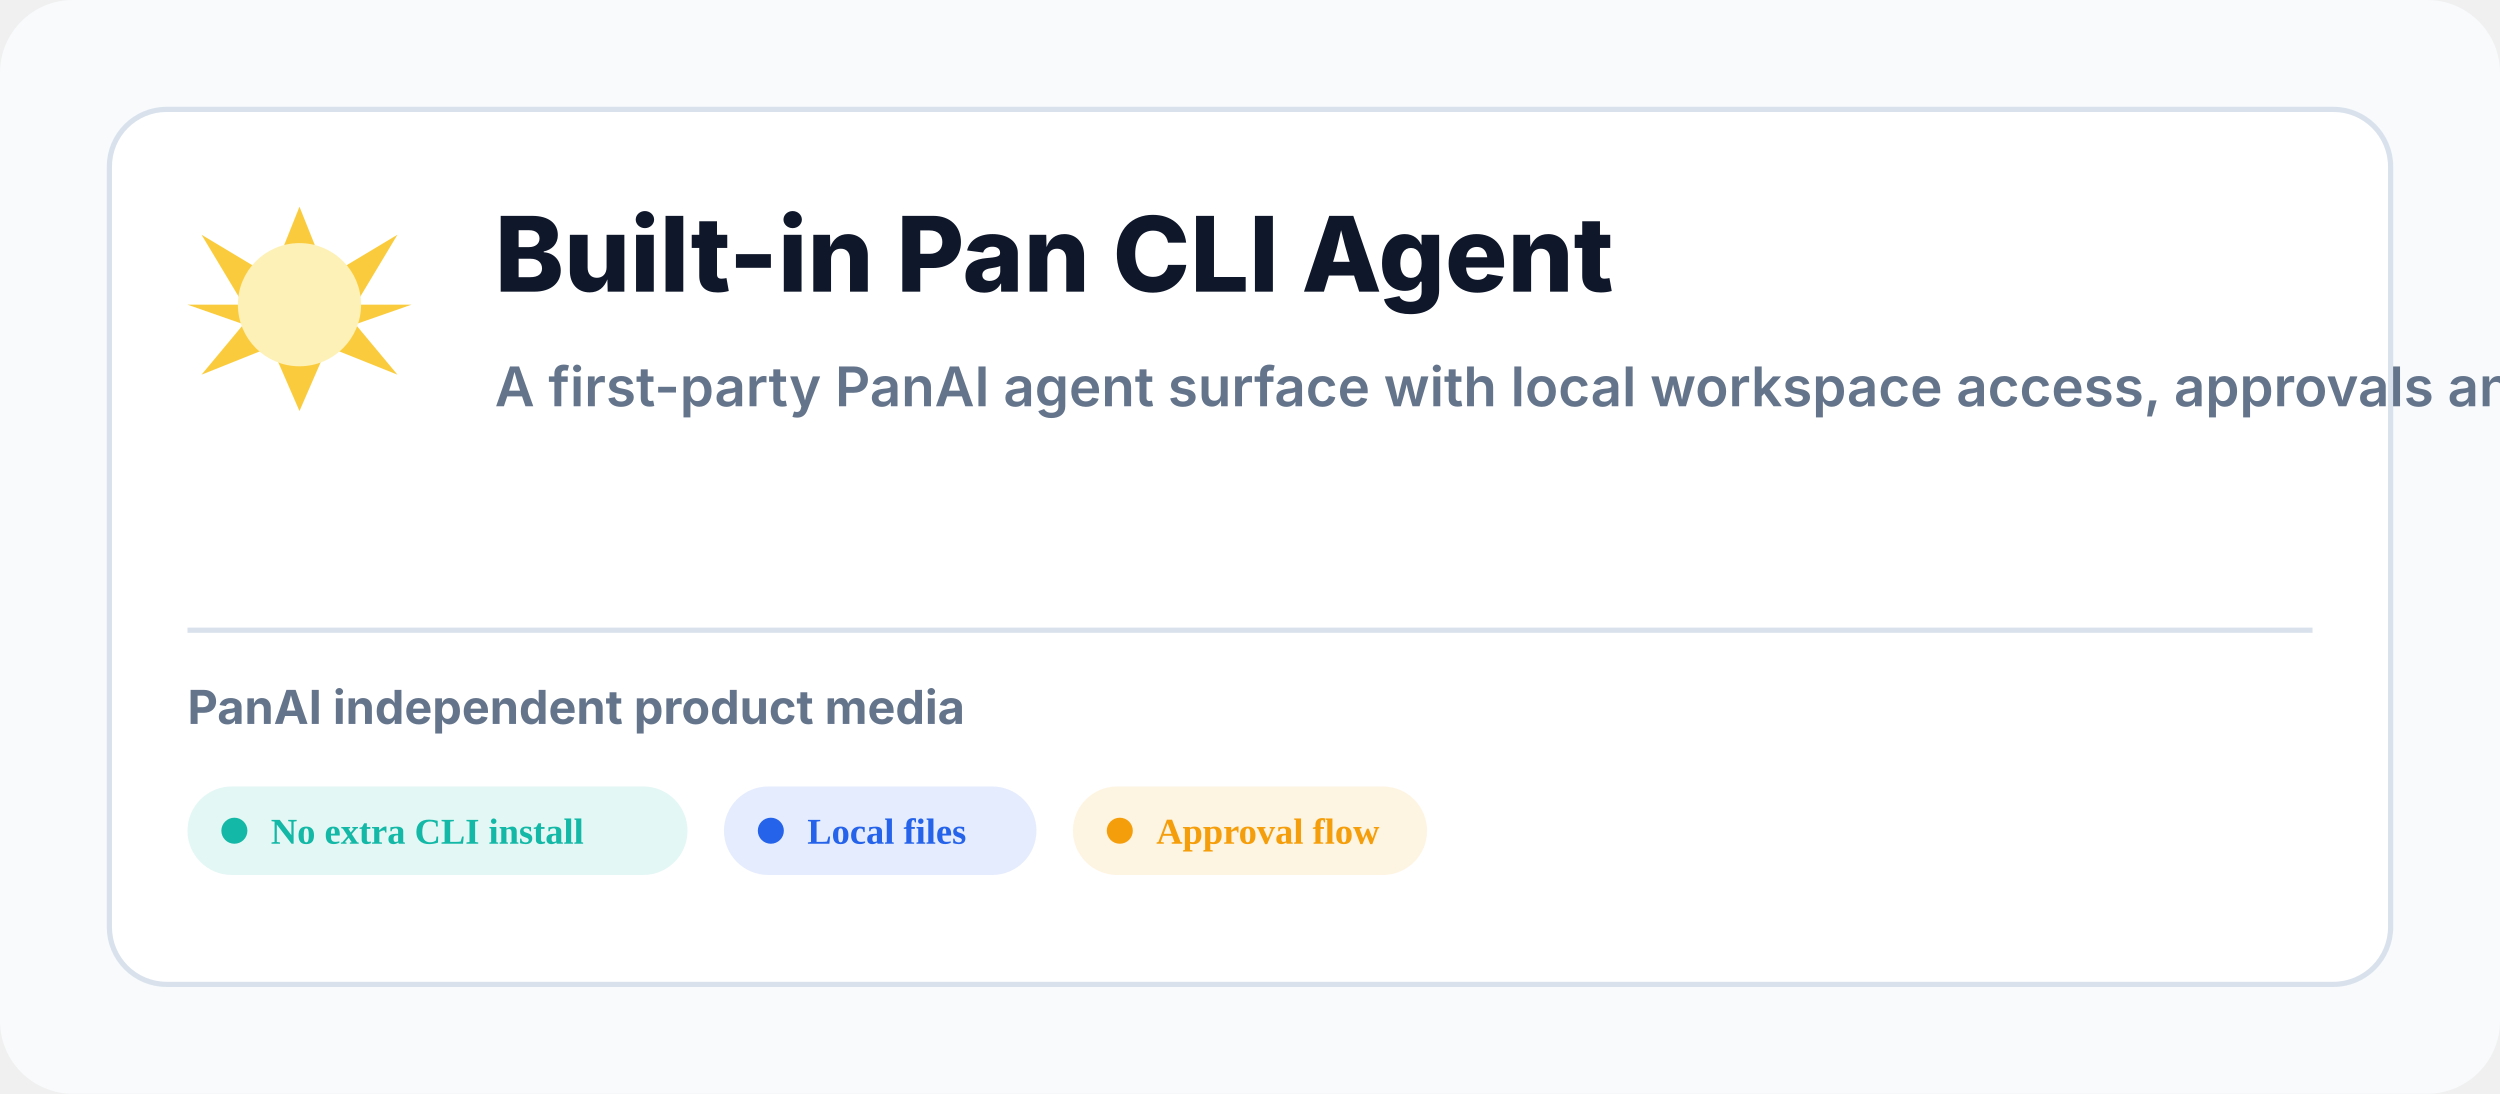
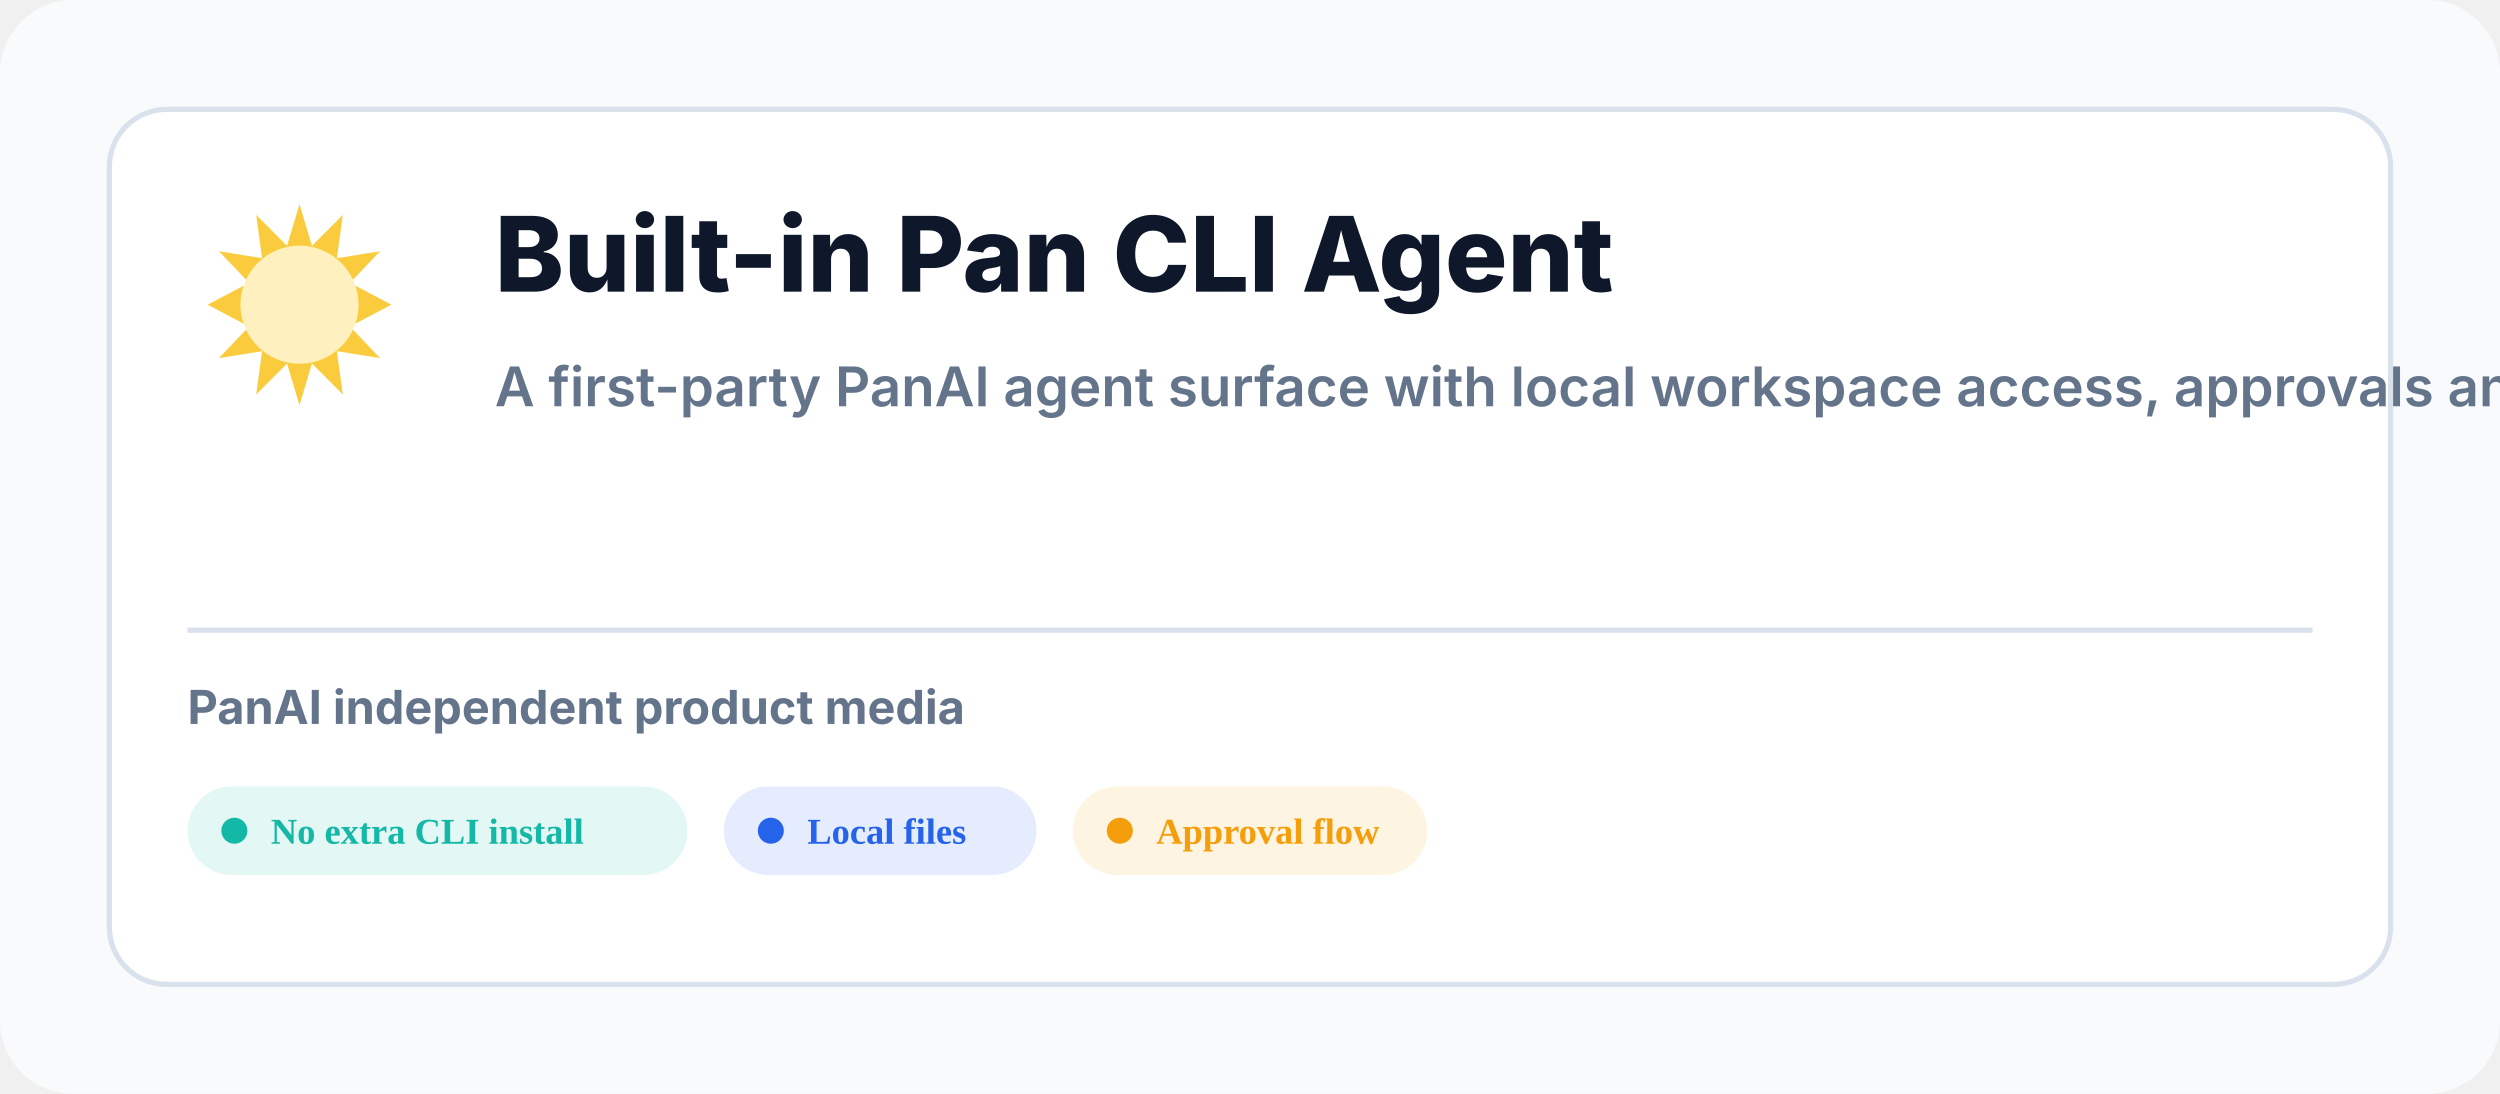
<svg xmlns="http://www.w3.org/2000/svg" width="960" height="420" viewBox="0 0 960 420" role="img" aria-label="Built-in Pan CLI Agent">
  <rect width="960" height="420" rx="28" fill="#f8fafc" />
  <rect x="42" y="42" width="876" height="336" rx="22" fill="#ffffff" stroke="#d9e2ec" stroke-width="2" />
  <g transform="translate(72 74) scale(1.075)">
-     <path d="M40 5L50 30L75 15L60 40L80 40L60 47L75 65L50 55L40 78L30 55L5 65L20 47L0 40L20 40L5 15L30 30Z" fill="#FACC3D" />
-     <circle cx="40" cy="40" r="22" fill="#FEF1B7" />
+     <path d="M40 4.06 44.45 18.98 55.47 7.93 53.37 23.39 68.79 20.9 58.02 32.2 72.81 40 58.02 47.8 68.79 59.1 53.37 56.61 55.47 72.07 44.45 61.02 40 75.94 35.55 61.02 24.53 72.07 26.63 56.61 11.21 59.1 21.98 47.8 7.19 40 21.98 32.2 11.21 20.9 26.63 23.39 24.53 7.93 35.55 18.98Z" fill="#FACC3D" />
+     <circle cx="40" cy="40" r="21.09" fill="#FFF1BF" />
  </g>
  <text x="190" y="112" font-family="Inter, ui-sans-serif, system-ui, -apple-system, BlinkMacSystemFont, Segoe UI, sans-serif" font-size="40" font-weight="800" fill="#0f172a">Built-in Pan CLI Agent</text>
  <text x="190" y="156" font-family="Inter, ui-sans-serif, system-ui, -apple-system, BlinkMacSystemFont, Segoe UI, sans-serif" font-size="21" font-weight="600" fill="#64748b">A first-party PanAI agent surface with local workspace access, approvals and multi-step task execution.</text>
  <line x1="72" y1="242" x2="888" y2="242" stroke="#d9e2ec" stroke-width="2" />
  <text x="72" y="278" font-family="Inter, ui-sans-serif, system-ui, -apple-system, BlinkMacSystemFont, Segoe UI, sans-serif" font-size="18" font-weight="700" fill="#64748b">PanAI independent product media</text>
  <rect x="72" y="302" width="192" height="34" rx="17" fill="#14b8a6" fill-opacity="0.12" />
  <circle cx="90" cy="319" r="5" fill="#14b8a6" />
  <text x="104" y="324" font-size="14" font-weight="700" fill="#14b8a6">No extra CLI install</text>
  <rect x="278" y="302" width="120" height="34" rx="17" fill="#2563eb" fill-opacity="0.12" />
  <circle cx="296" cy="319" r="5" fill="#2563eb" />
  <text x="310" y="324" font-size="14" font-weight="700" fill="#2563eb">Local files</text>
  <rect x="412" y="302" width="136" height="34" rx="17" fill="#f59e0b" fill-opacity="0.12" />
  <circle cx="430" cy="319" r="5" fill="#f59e0b" />
  <text x="444" y="324" font-size="14" font-weight="700" fill="#f59e0b">Approval flow</text>
</svg>
